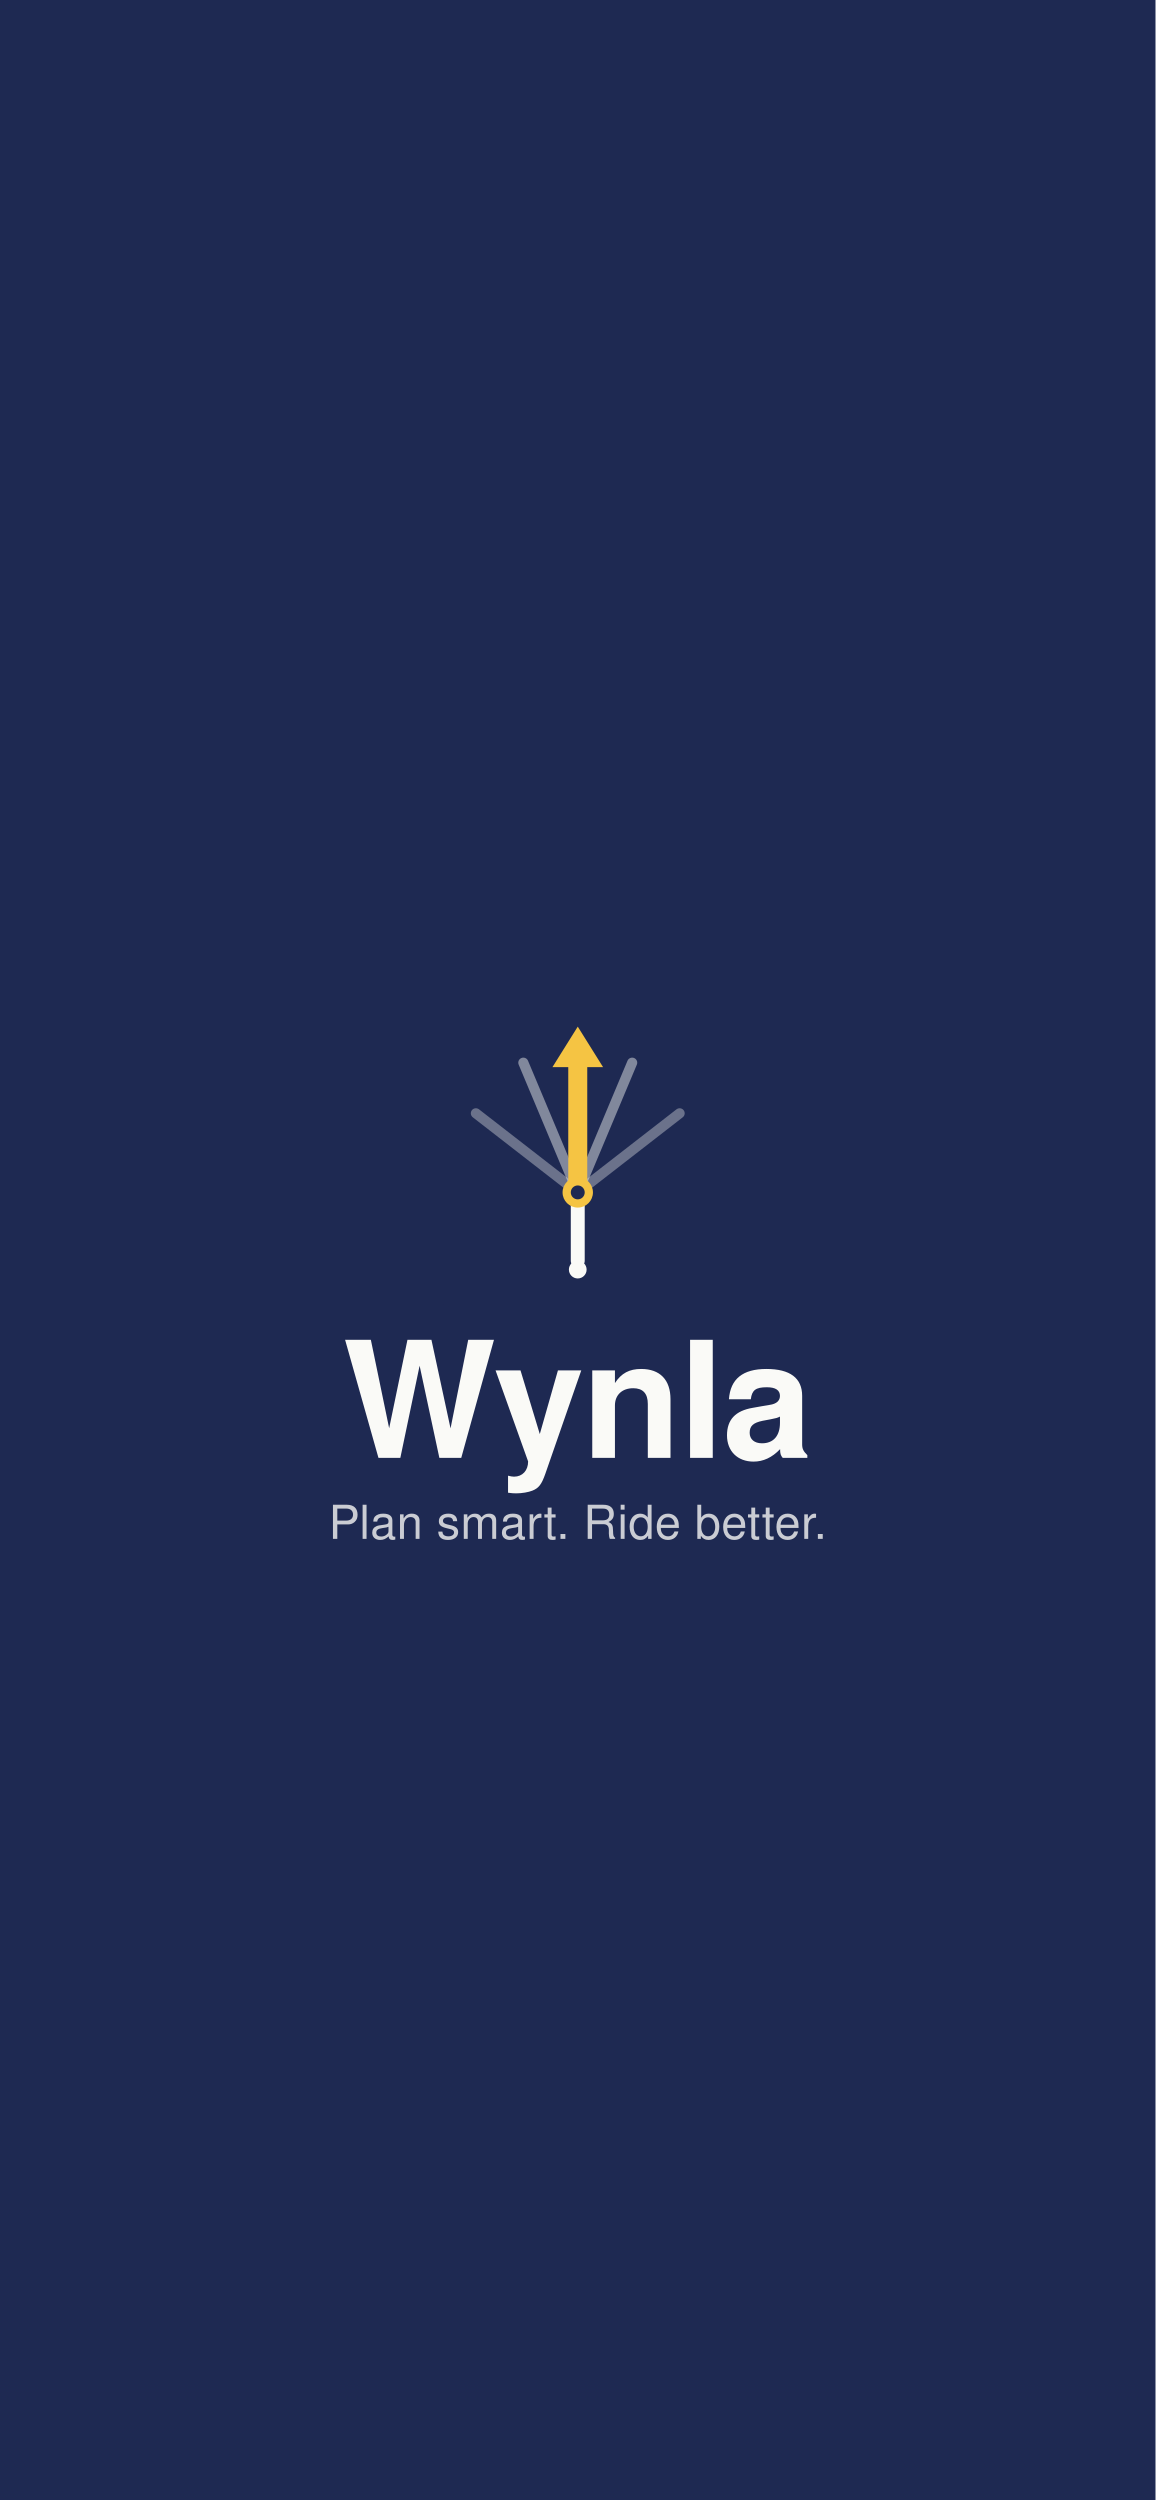
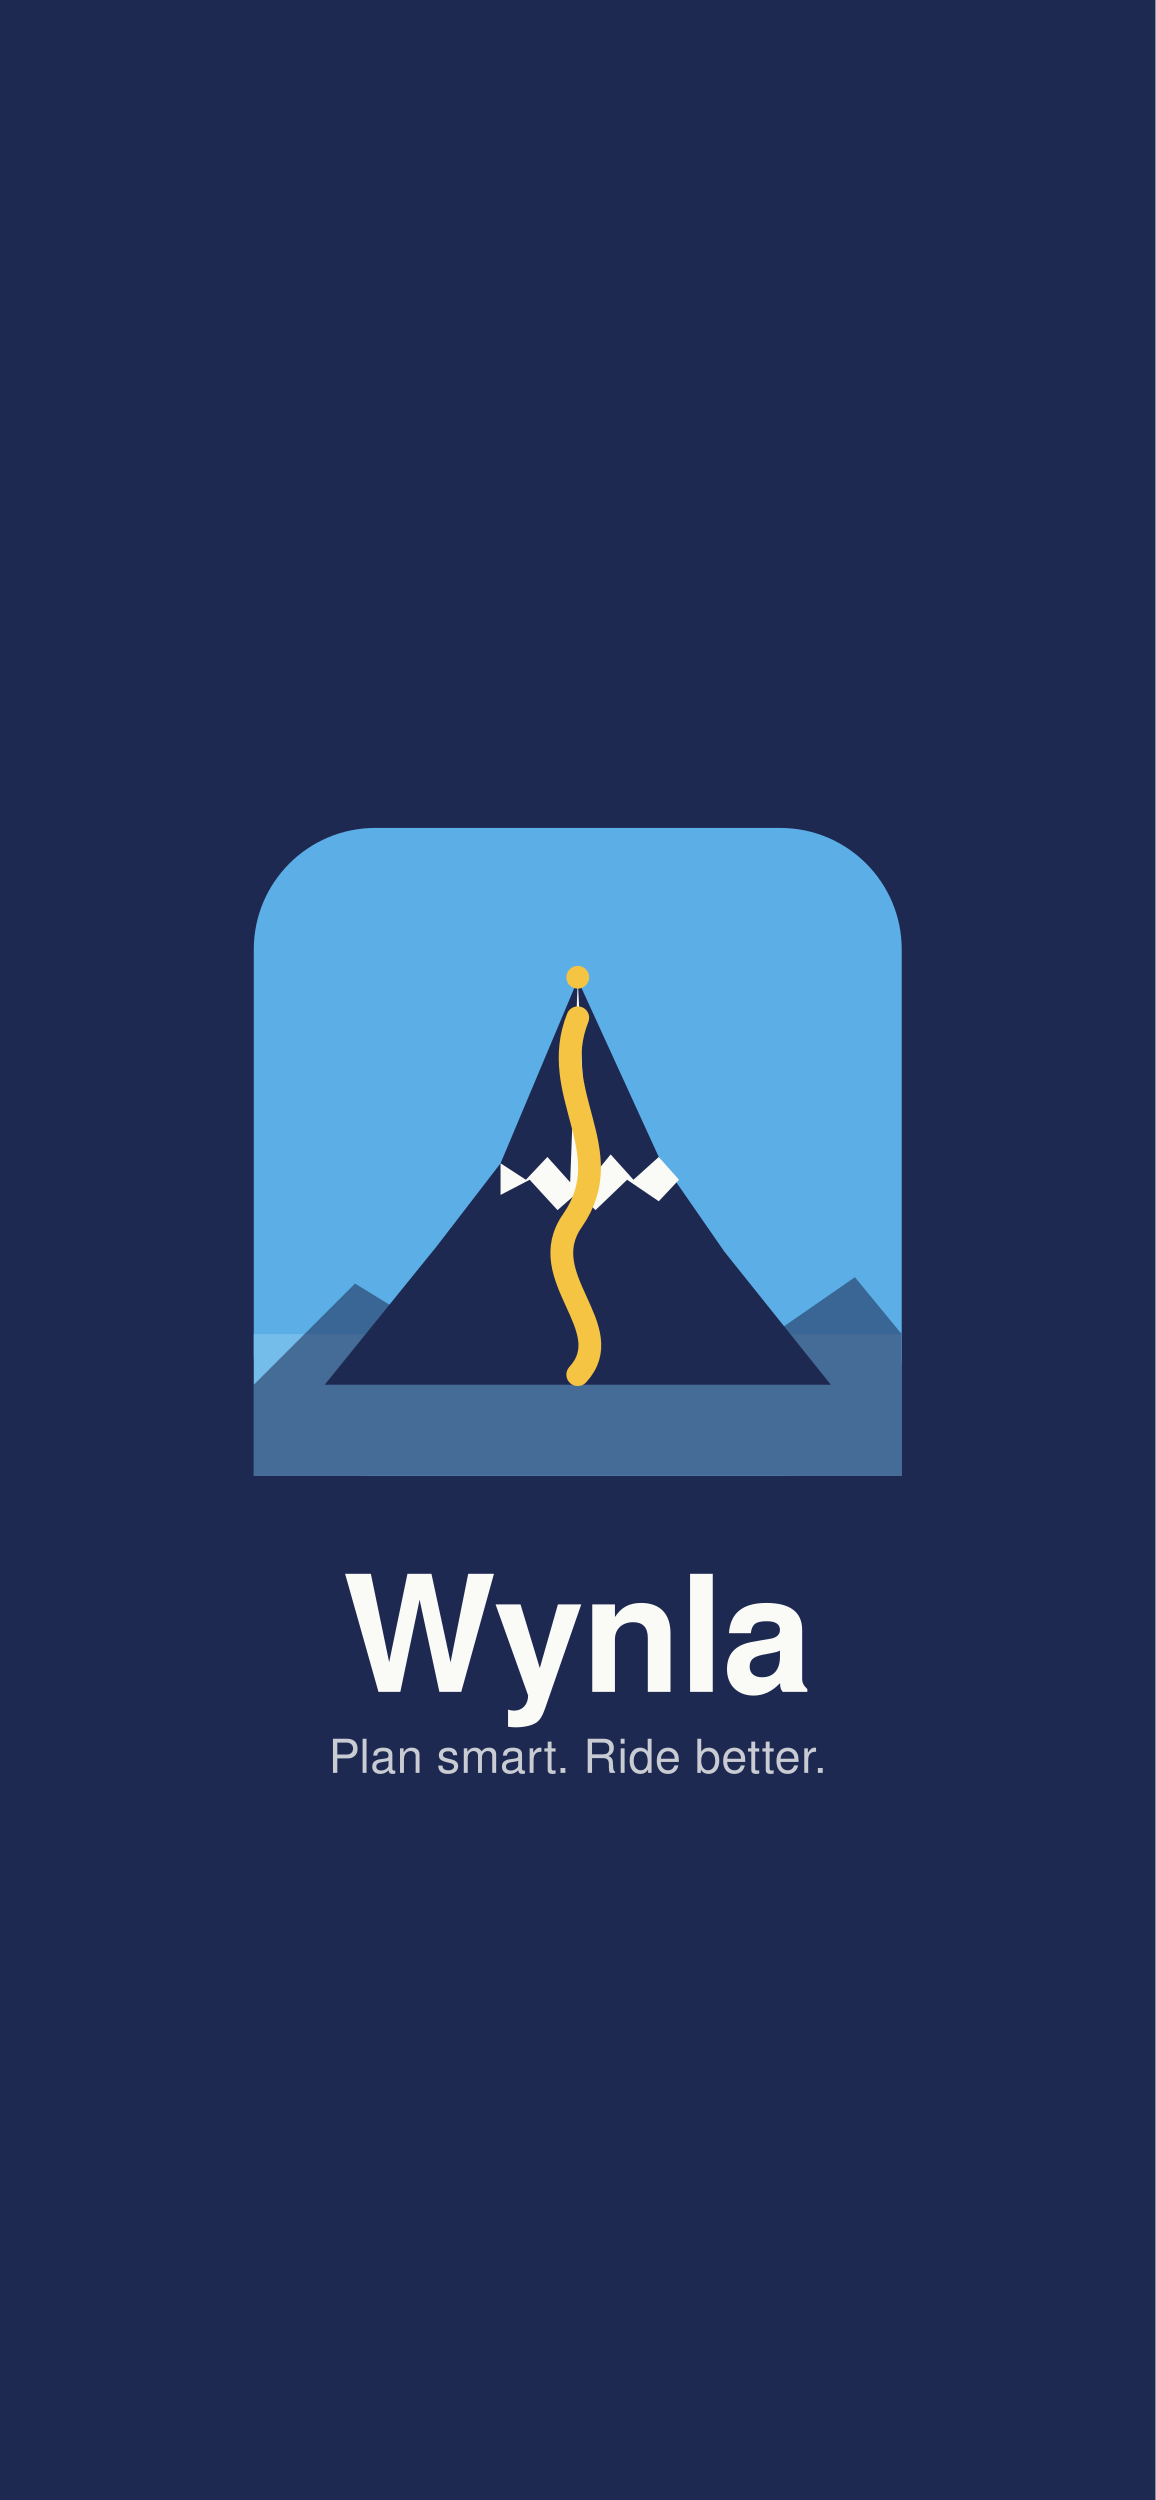
<svg xmlns="http://www.w3.org/2000/svg" viewBox="0 0 1284 2778" preserveAspectRatio="xMidYMid slice">
  <rect width="1284" height="2778" fill="#1E2952" />
-   <g transform="translate(462 1100) scale(0.703125)">
-     <rect width="512" height="512" rx="96" fill="#1E2952" />
-     <circle cx="256" cy="442" r="14" fill="#FAFAF7" />
-     <line x1="256" y1="428" x2="256" y2="338" stroke="#FAFAF7" stroke-width="22" stroke-linecap="round" />
-     <line x1="256" y1="320" x2="95" y2="195" stroke="#FAFAF7" stroke-width="16" stroke-linecap="round" opacity="0.35" />
-     <line x1="256" y1="320" x2="170" y2="115" stroke="#FAFAF7" stroke-width="16" stroke-linecap="round" opacity="0.45" />
-     <line x1="256" y1="320" x2="342" y2="115" stroke="#FAFAF7" stroke-width="16" stroke-linecap="round" opacity="0.45" />
-     <line x1="256" y1="320" x2="417" y2="195" stroke="#FAFAF7" stroke-width="16" stroke-linecap="round" opacity="0.35" />
-     <line x1="256" y1="320" x2="256" y2="108" stroke="#F5C443" stroke-width="30" stroke-linecap="round" />
-     <polygon points="256,58 296,122 216,122" fill="#F5C443" />
-     <circle cx="256" cy="320" r="24" fill="#F5C443" />
-     <circle cx="256" cy="320" r="11" fill="#1E2952" />
+   <g transform="translate(282 920) scale(1.40625)">
+     <rect width="512" height="512" rx="96" fill="#5BAFE6" />
+     <rect x="0" y="400" width="512" height="112" fill="#74BCEA" />
+     <path d="M 0,440 L 80,360 L 145,400 L 210,330 L 275,400 L 340,340 L 410,400 L 475,355 L 512,400 L 512,512 L 0,512 Z" fill="#1E2952" opacity="0.55" />
+     <path d="M 56,440 L 145,330 L 195,265 L 256,120 L 320,260 L 372,335 L 456,440 Z" fill="#1E2952" />
+     <path d="M 195,265 L 215,278 L 232,260 L 250,280 L 256,120 L 264,280 L 282,258 L 300,278 L 320,260 L 336,278 L 320,295 L 295,278 L 270,302 L 256,288 L 240,302 L 218,278 L 195,290 Z" fill="#FAFAF7" />
+     <path d="M 256,150 C 232,210 290,255 252,310 C 220,355 290,395 256,432" stroke="#F5C443" stroke-width="18" fill="none" stroke-linecap="round" stroke-linejoin="round" />
+     <circle cx="256" cy="118" r="9" fill="#F5C443" />
  </g>
-   <text x="642" y="1620" text-anchor="middle" fill="#FAFAF7" font-family="-apple-system, BlinkMacSystemFont, 'SF Pro Display', 'Helvetica Neue', Helvetica, Arial, sans-serif" font-size="180" font-weight="800" letter-spacing="-2">Wynla</text>
-   <text x="642" y="1710" text-anchor="middle" fill="#FAFAF7" fill-opacity="0.78" font-family="-apple-system, BlinkMacSystemFont, 'SF Pro Display', 'Helvetica Neue', Helvetica, Arial, sans-serif" font-size="52" font-weight="500" letter-spacing="0.5">Plan smart. Ride better.</text>
+   <text x="642" y="1880" text-anchor="middle" fill="#FAFAF7" font-family="-apple-system, BlinkMacSystemFont, 'SF Pro Display', 'Helvetica Neue', Helvetica, Arial, sans-serif" font-size="180" font-weight="800" letter-spacing="-2">Wynla</text>
+   <text x="642" y="1970" text-anchor="middle" fill="#FAFAF7" fill-opacity="0.78" font-family="-apple-system, BlinkMacSystemFont, 'SF Pro Display', 'Helvetica Neue', Helvetica, Arial, sans-serif" font-size="52" font-weight="500" letter-spacing="0.5">Plan smart. Ride better.</text>
</svg>
